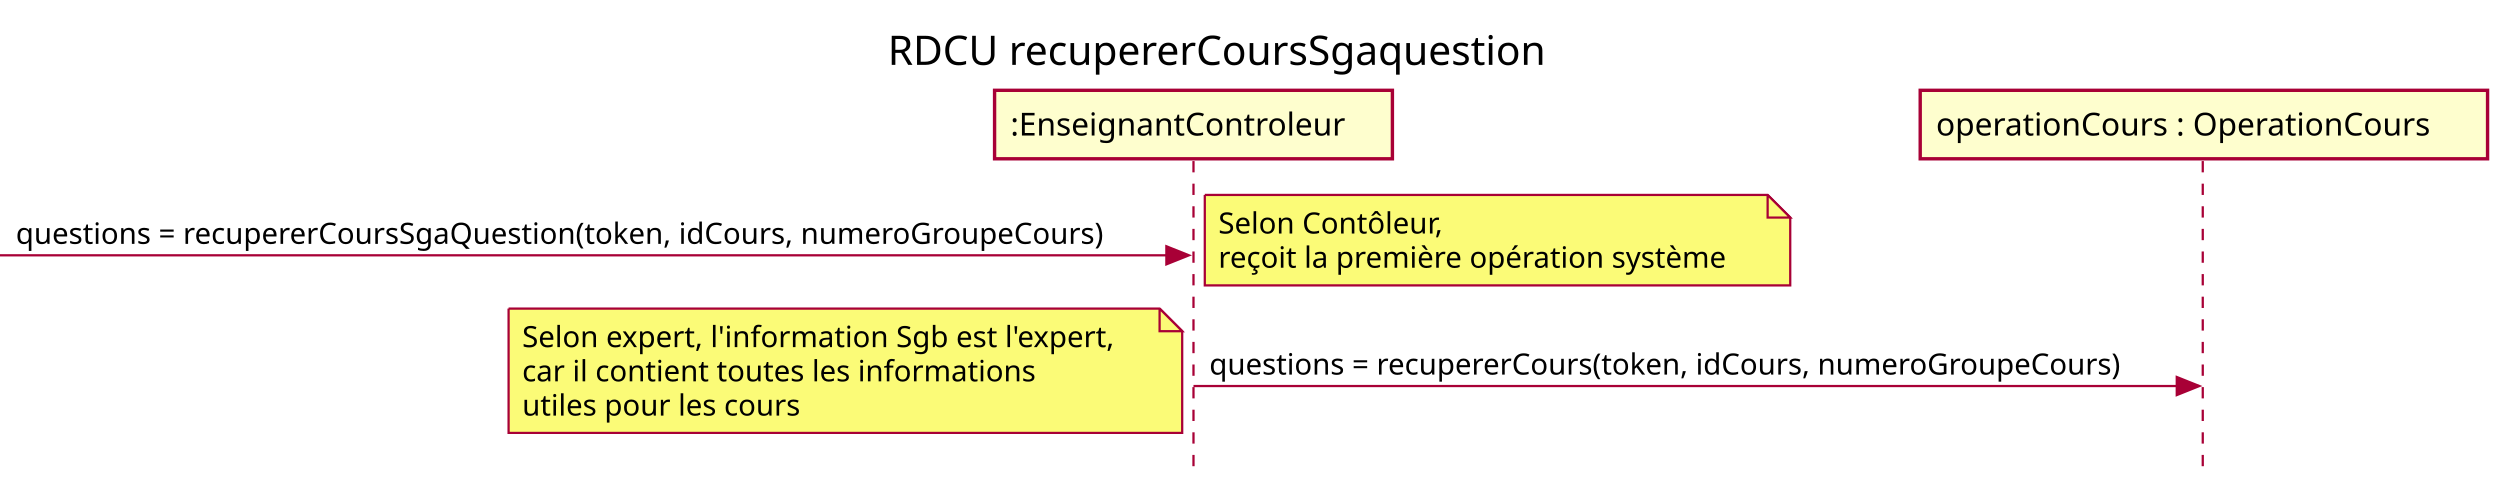
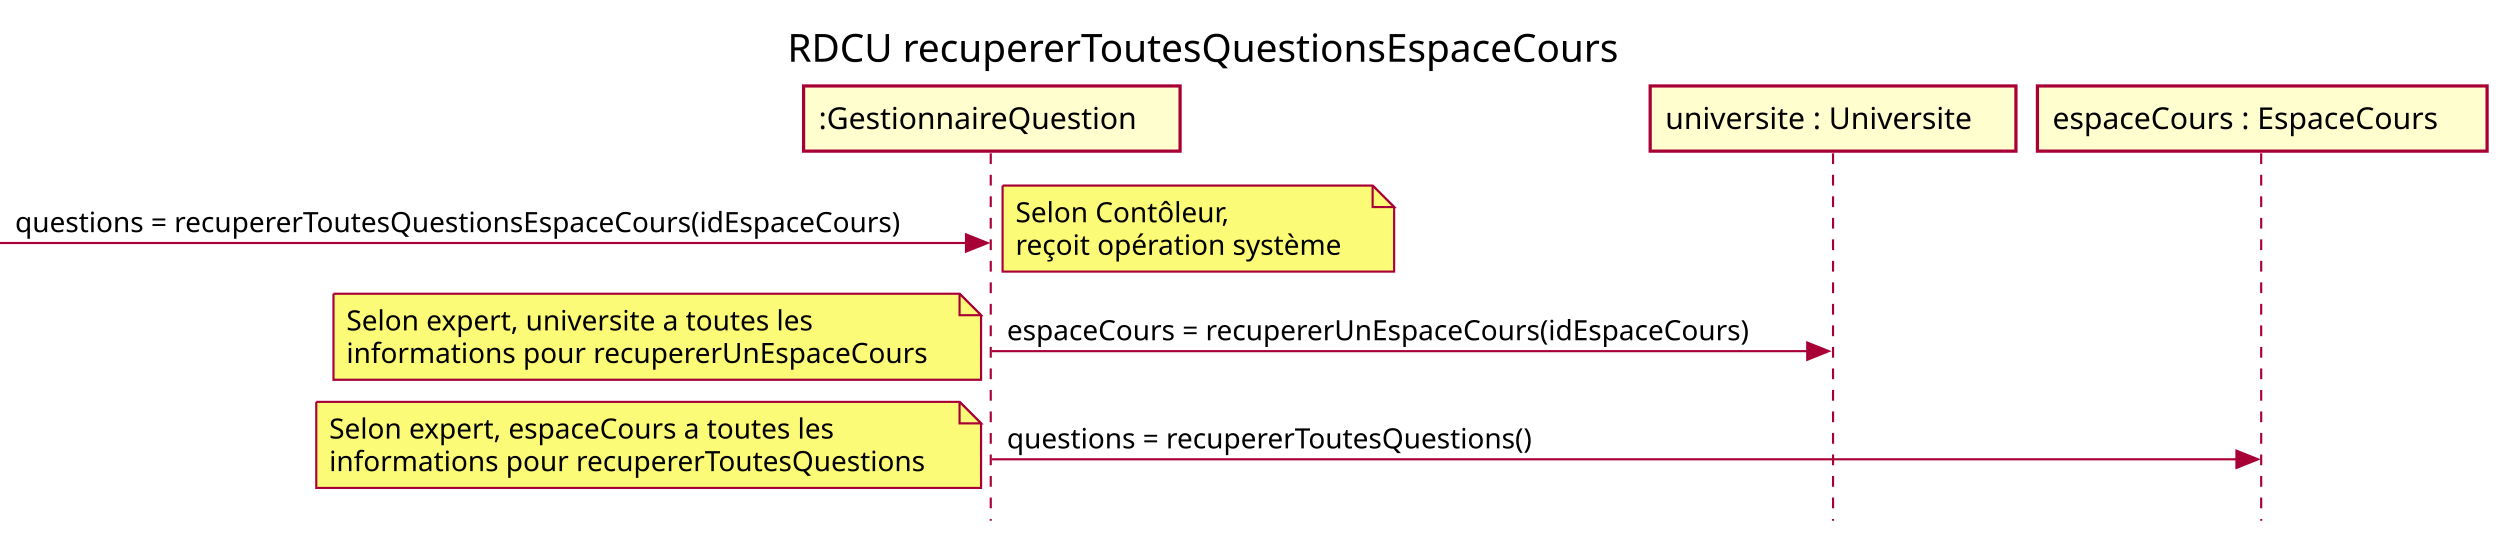
- <svg xmlns="http://www.w3.org/2000/svg" contentScriptType="application/ecmascript" contentStyleType="text/css" height="213px" preserveAspectRatio="none" style="width:1106px;height:213px;background:#FFFFFF;" version="1.1" viewBox="0 0 1106 213" width="1106px" zoomAndPan="magnify">
+ <svg xmlns="http://www.w3.org/2000/svg" contentScriptType="application/ecmascript" contentStyleType="text/css" height="249px" preserveAspectRatio="none" style="width:1162px;height:249px;background:#FFFFFF;" version="1.1" viewBox="0 0 1162 249" width="1162px" zoomAndPan="magnify">
  <defs />
  <g>
-     <text fill="#000000" font-family="Verdana" font-size="18" lengthAdjust="spacing" textLength="320" x="392.75" y="28.708">RDCU recupererCoursSgaquestion</text>
-     <line style="stroke:#A80036;stroke-width:1.0;stroke-dasharray:5.0,5.0;" x1="528" x2="528" y1="71.25" y2="206.914" />
-     <line style="stroke:#A80036;stroke-width:1.0;stroke-dasharray:5.0,5.0;" x1="974.5" x2="974.5" y1="71.25" y2="206.914" />
-     <rect fill="#FEFECE" height="30.297" style="stroke:#A80036;stroke-width:1.5;" width="176" x="440" y="39.953" />
-     <text fill="#000000" font-family="Verdana" font-size="14" lengthAdjust="spacing" textLength="162" x="447" y="59.948">:EnseignantControleur</text>
-     <rect fill="#FEFECE" height="30.297" style="stroke:#A80036;stroke-width:1.5;" width="251" x="849.5" y="39.953" />
-     <text fill="#000000" font-family="Verdana" font-size="14" lengthAdjust="spacing" textLength="237" x="856.5" y="59.948">operationCours : OperationCours</text>
-     <polygon fill="#A80036" points="516,108.949,526,112.949,516,116.949" style="stroke:#A80036;stroke-width:1.0;" />
-     <line style="stroke:#A80036;stroke-width:1.0;" x1="0" x2="522" y1="112.949" y2="112.949" />
-     <text fill="#000000" font-family="Verdana" font-size="13" lengthAdjust="spacing" textLength="504" x="7" y="107.883">questions = recupererCoursSgaQuestion(token, idCours, numeroGroupeCours)</text>
-     <path d="M533,86.25 L533,126.25 L792,126.25 L792,96.25 L782,86.25 L533,86.25 " fill="#FBFB77" style="stroke:#A80036;stroke-width:1.0;" />
-     <path d="M782,86.25 L782,96.25 L792,96.25 L782,86.25 " fill="#FBFB77" style="stroke:#A80036;stroke-width:1.0;" />
-     <text fill="#000000" font-family="Verdana" font-size="13" lengthAdjust="spacing" textLength="105" x="539" y="103.317">Selon Contôleur,</text>
-     <text fill="#000000" font-family="Verdana" font-size="13" lengthAdjust="spacing" textLength="238" x="539" y="118.45">reçoit la première opération système</text>
-     <polygon fill="#A80036" points="963,166.781,973,170.781,963,174.781" style="stroke:#A80036;stroke-width:1.0;" />
-     <line style="stroke:#A80036;stroke-width:1.0;" x1="528" x2="969" y1="170.781" y2="170.781" />
-     <text fill="#000000" font-family="Verdana" font-size="13" lengthAdjust="spacing" textLength="423" x="535" y="165.715">questions = recupererCours(token, idCours, numeroGroupeCours)</text>
-     <path d="M225,136.516 L225,191.516 L523,191.516 L523,146.516 L513,136.516 L225,136.516 " fill="#FBFB77" style="stroke:#A80036;stroke-width:1.0;" />
-     <path d="M513,136.516 L513,146.516 L523,146.516 L513,136.516 " fill="#FBFB77" style="stroke:#A80036;stroke-width:1.0;" />
-     <text fill="#000000" font-family="Verdana" font-size="13" lengthAdjust="spacing" textLength="277" x="231" y="153.583">Selon expert, l'information Sgb est l'expert,</text>
-     <text fill="#000000" font-family="Verdana" font-size="13" lengthAdjust="spacing" textLength="238" x="231" y="168.715">car il contient toutes les informations</text>
-     <text fill="#000000" font-family="Verdana" font-size="13" lengthAdjust="spacing" textLength="128" x="231" y="183.848">utiles pour les cours</text>
+     <text fill="#000000" font-family="Verdana" font-size="18" lengthAdjust="spacing" textLength="429" x="366" y="28.708">RDCU recupererToutesQuestionsEspaceCours</text>
+     <line style="stroke:#A80036;stroke-width:1.0;stroke-dasharray:5.0,5.0;" x1="460.5" x2="460.5" y1="71.25" y2="242.047" />
+     <line style="stroke:#A80036;stroke-width:1.0;stroke-dasharray:5.0,5.0;" x1="852" x2="852" y1="71.25" y2="242.047" />
+     <line style="stroke:#A80036;stroke-width:1.0;stroke-dasharray:5.0,5.0;" x1="1051" x2="1051" y1="71.25" y2="242.047" />
+     <rect fill="#FEFECE" height="30.297" style="stroke:#A80036;stroke-width:1.5;" width="175" x="373.5" y="39.953" />
+     <text fill="#000000" font-family="Verdana" font-size="14" lengthAdjust="spacing" textLength="161" x="380.5" y="59.948">:GestionnaireQuestion</text>
+     <rect fill="#FEFECE" height="30.297" style="stroke:#A80036;stroke-width:1.5;" width="170" x="767" y="39.953" />
+     <text fill="#000000" font-family="Verdana" font-size="14" lengthAdjust="spacing" textLength="156" x="774" y="59.948">universite : Universite</text>
+     <rect fill="#FEFECE" height="30.297" style="stroke:#A80036;stroke-width:1.5;" width="209" x="947" y="39.953" />
+     <text fill="#000000" font-family="Verdana" font-size="14" lengthAdjust="spacing" textLength="195" x="954" y="59.948">espaceCours : EspaceCours</text>
+     <polygon fill="#A80036" points="449,108.949,459,112.949,449,116.949" style="stroke:#A80036;stroke-width:1.0;" />
+     <line style="stroke:#A80036;stroke-width:1.0;" x1="0" x2="455" y1="112.949" y2="112.949" />
+     <text fill="#000000" font-family="Verdana" font-size="13" lengthAdjust="spacing" textLength="437" x="7" y="107.883">questions = recupererToutesQuestionsEspaceCours(idEspaceCours)</text>
+     <path d="M466,86.25 L466,126.25 L648,126.25 L648,96.25 L638,86.25 L466,86.25 " fill="#FBFB77" style="stroke:#A80036;stroke-width:1.0;" />
+     <path d="M638,86.25 L638,96.25 L648,96.25 L638,86.25 " fill="#FBFB77" style="stroke:#A80036;stroke-width:1.0;" />
+     <text fill="#000000" font-family="Verdana" font-size="13" lengthAdjust="spacing" textLength="105" x="472" y="103.317">Selon Contôleur,</text>
+     <text fill="#000000" font-family="Verdana" font-size="13" lengthAdjust="spacing" textLength="161" x="472" y="118.45">reçoit opération système</text>
+     <polygon fill="#A80036" points="840,159.215,850,163.215,840,167.215" style="stroke:#A80036;stroke-width:1.0;" />
+     <line style="stroke:#A80036;stroke-width:1.0;" x1="461" x2="846" y1="163.215" y2="163.215" />
+     <text fill="#000000" font-family="Verdana" font-size="13" lengthAdjust="spacing" textLength="367" x="468" y="158.149">espaceCours = recupererUnEspaceCours(idEspaceCours)</text>
+     <path d="M155,136.516 L155,176.516 L456,176.516 L456,146.516 L446,136.516 L155,136.516 " fill="#FBFB77" style="stroke:#A80036;stroke-width:1.0;" />
+     <path d="M446,136.516 L446,146.516 L456,146.516 L446,136.516 " fill="#FBFB77" style="stroke:#A80036;stroke-width:1.0;" />
+     <text fill="#000000" font-family="Verdana" font-size="13" lengthAdjust="spacing" textLength="231" x="161" y="153.583">Selon expert, universite a toutes les</text>
+     <text fill="#000000" font-family="Verdana" font-size="13" lengthAdjust="spacing" textLength="280" x="161" y="168.715">informations pour recupererUnEspaceCours</text>
+     <polygon fill="#A80036" points="1039.5,209.481,1049.5,213.481,1039.5,217.481" style="stroke:#A80036;stroke-width:1.0;" />
+     <line style="stroke:#A80036;stroke-width:1.0;" x1="461" x2="1045.5" y1="213.481" y2="213.481" />
+     <text fill="#000000" font-family="Verdana" font-size="13" lengthAdjust="spacing" textLength="260" x="468" y="208.415">questions = recupererToutesQuestions()</text>
+     <path d="M147,186.781 L147,226.781 L456,226.781 L456,196.781 L446,186.781 L147,186.781 " fill="#FBFB77" style="stroke:#A80036;stroke-width:1.0;" />
+     <path d="M446,186.781 L446,196.781 L456,196.781 L446,186.781 " fill="#FBFB77" style="stroke:#A80036;stroke-width:1.0;" />
+     <text fill="#000000" font-family="Verdana" font-size="13" lengthAdjust="spacing" textLength="251" x="153" y="203.848">Selon expert, espaceCours a toutes les</text>
+     <text fill="#000000" font-family="Verdana" font-size="13" lengthAdjust="spacing" textLength="288" x="153" y="218.981">informations pour recupererToutesQuestions</text>
  </g>
</svg>
